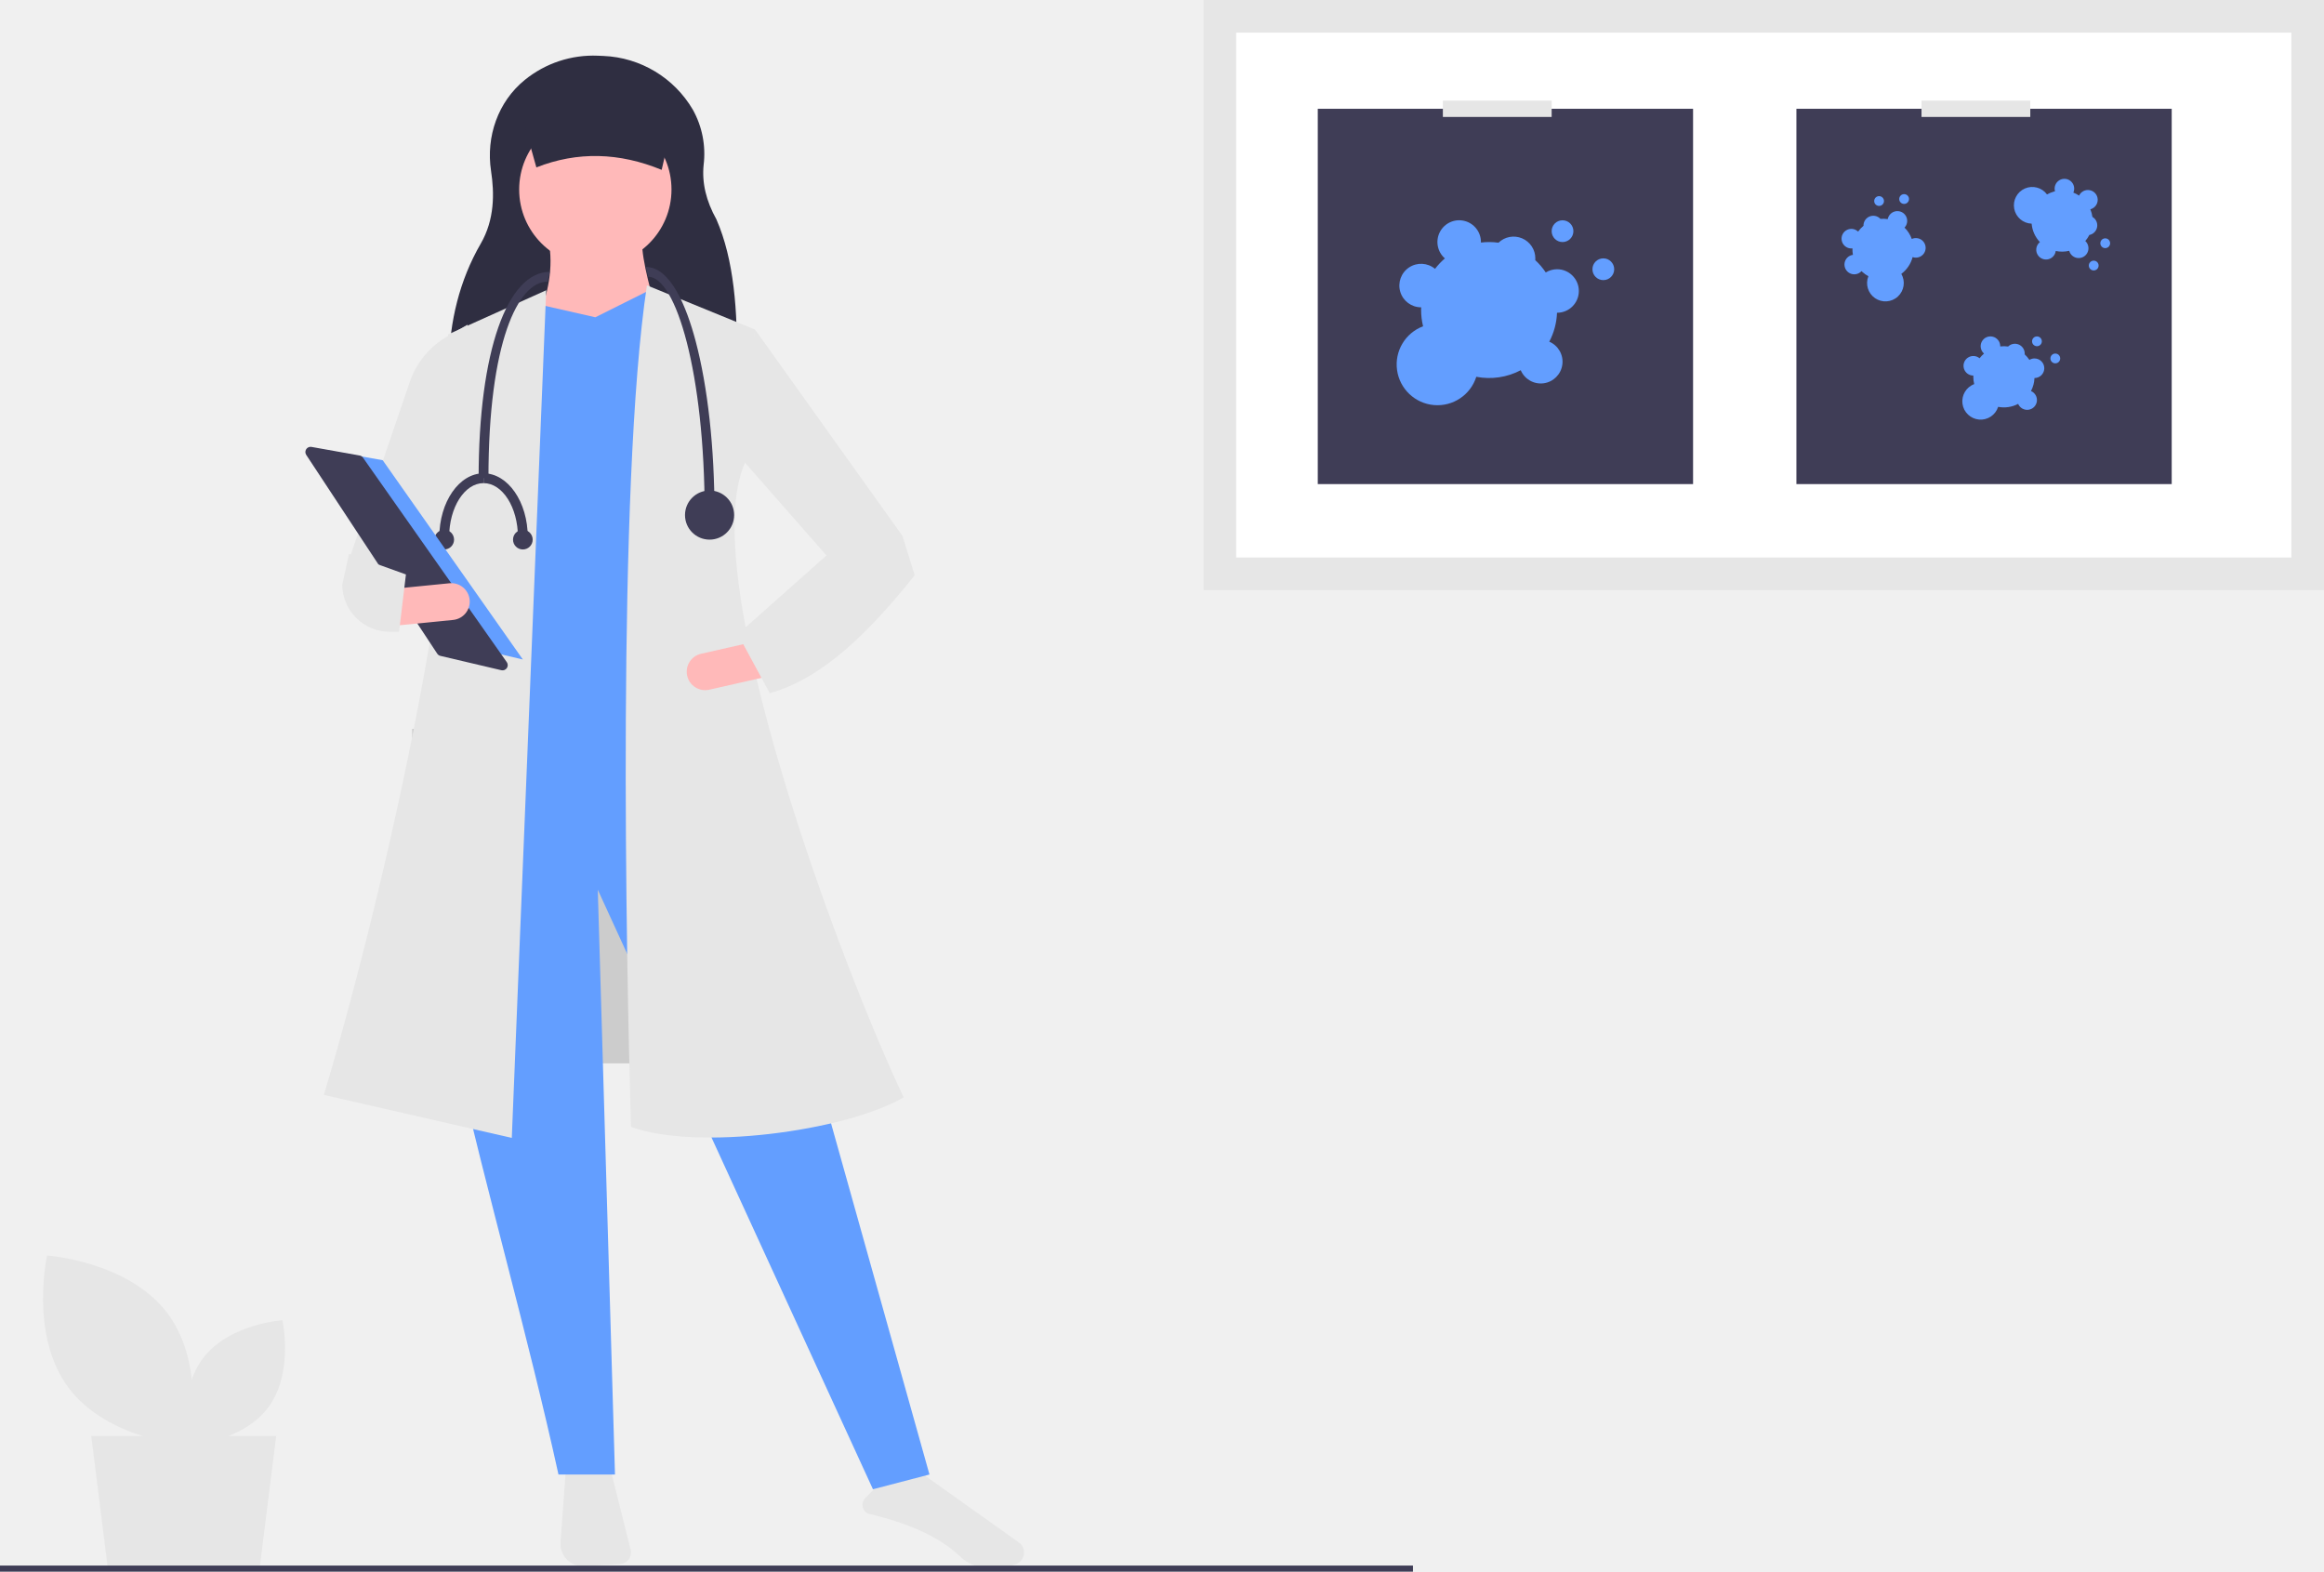
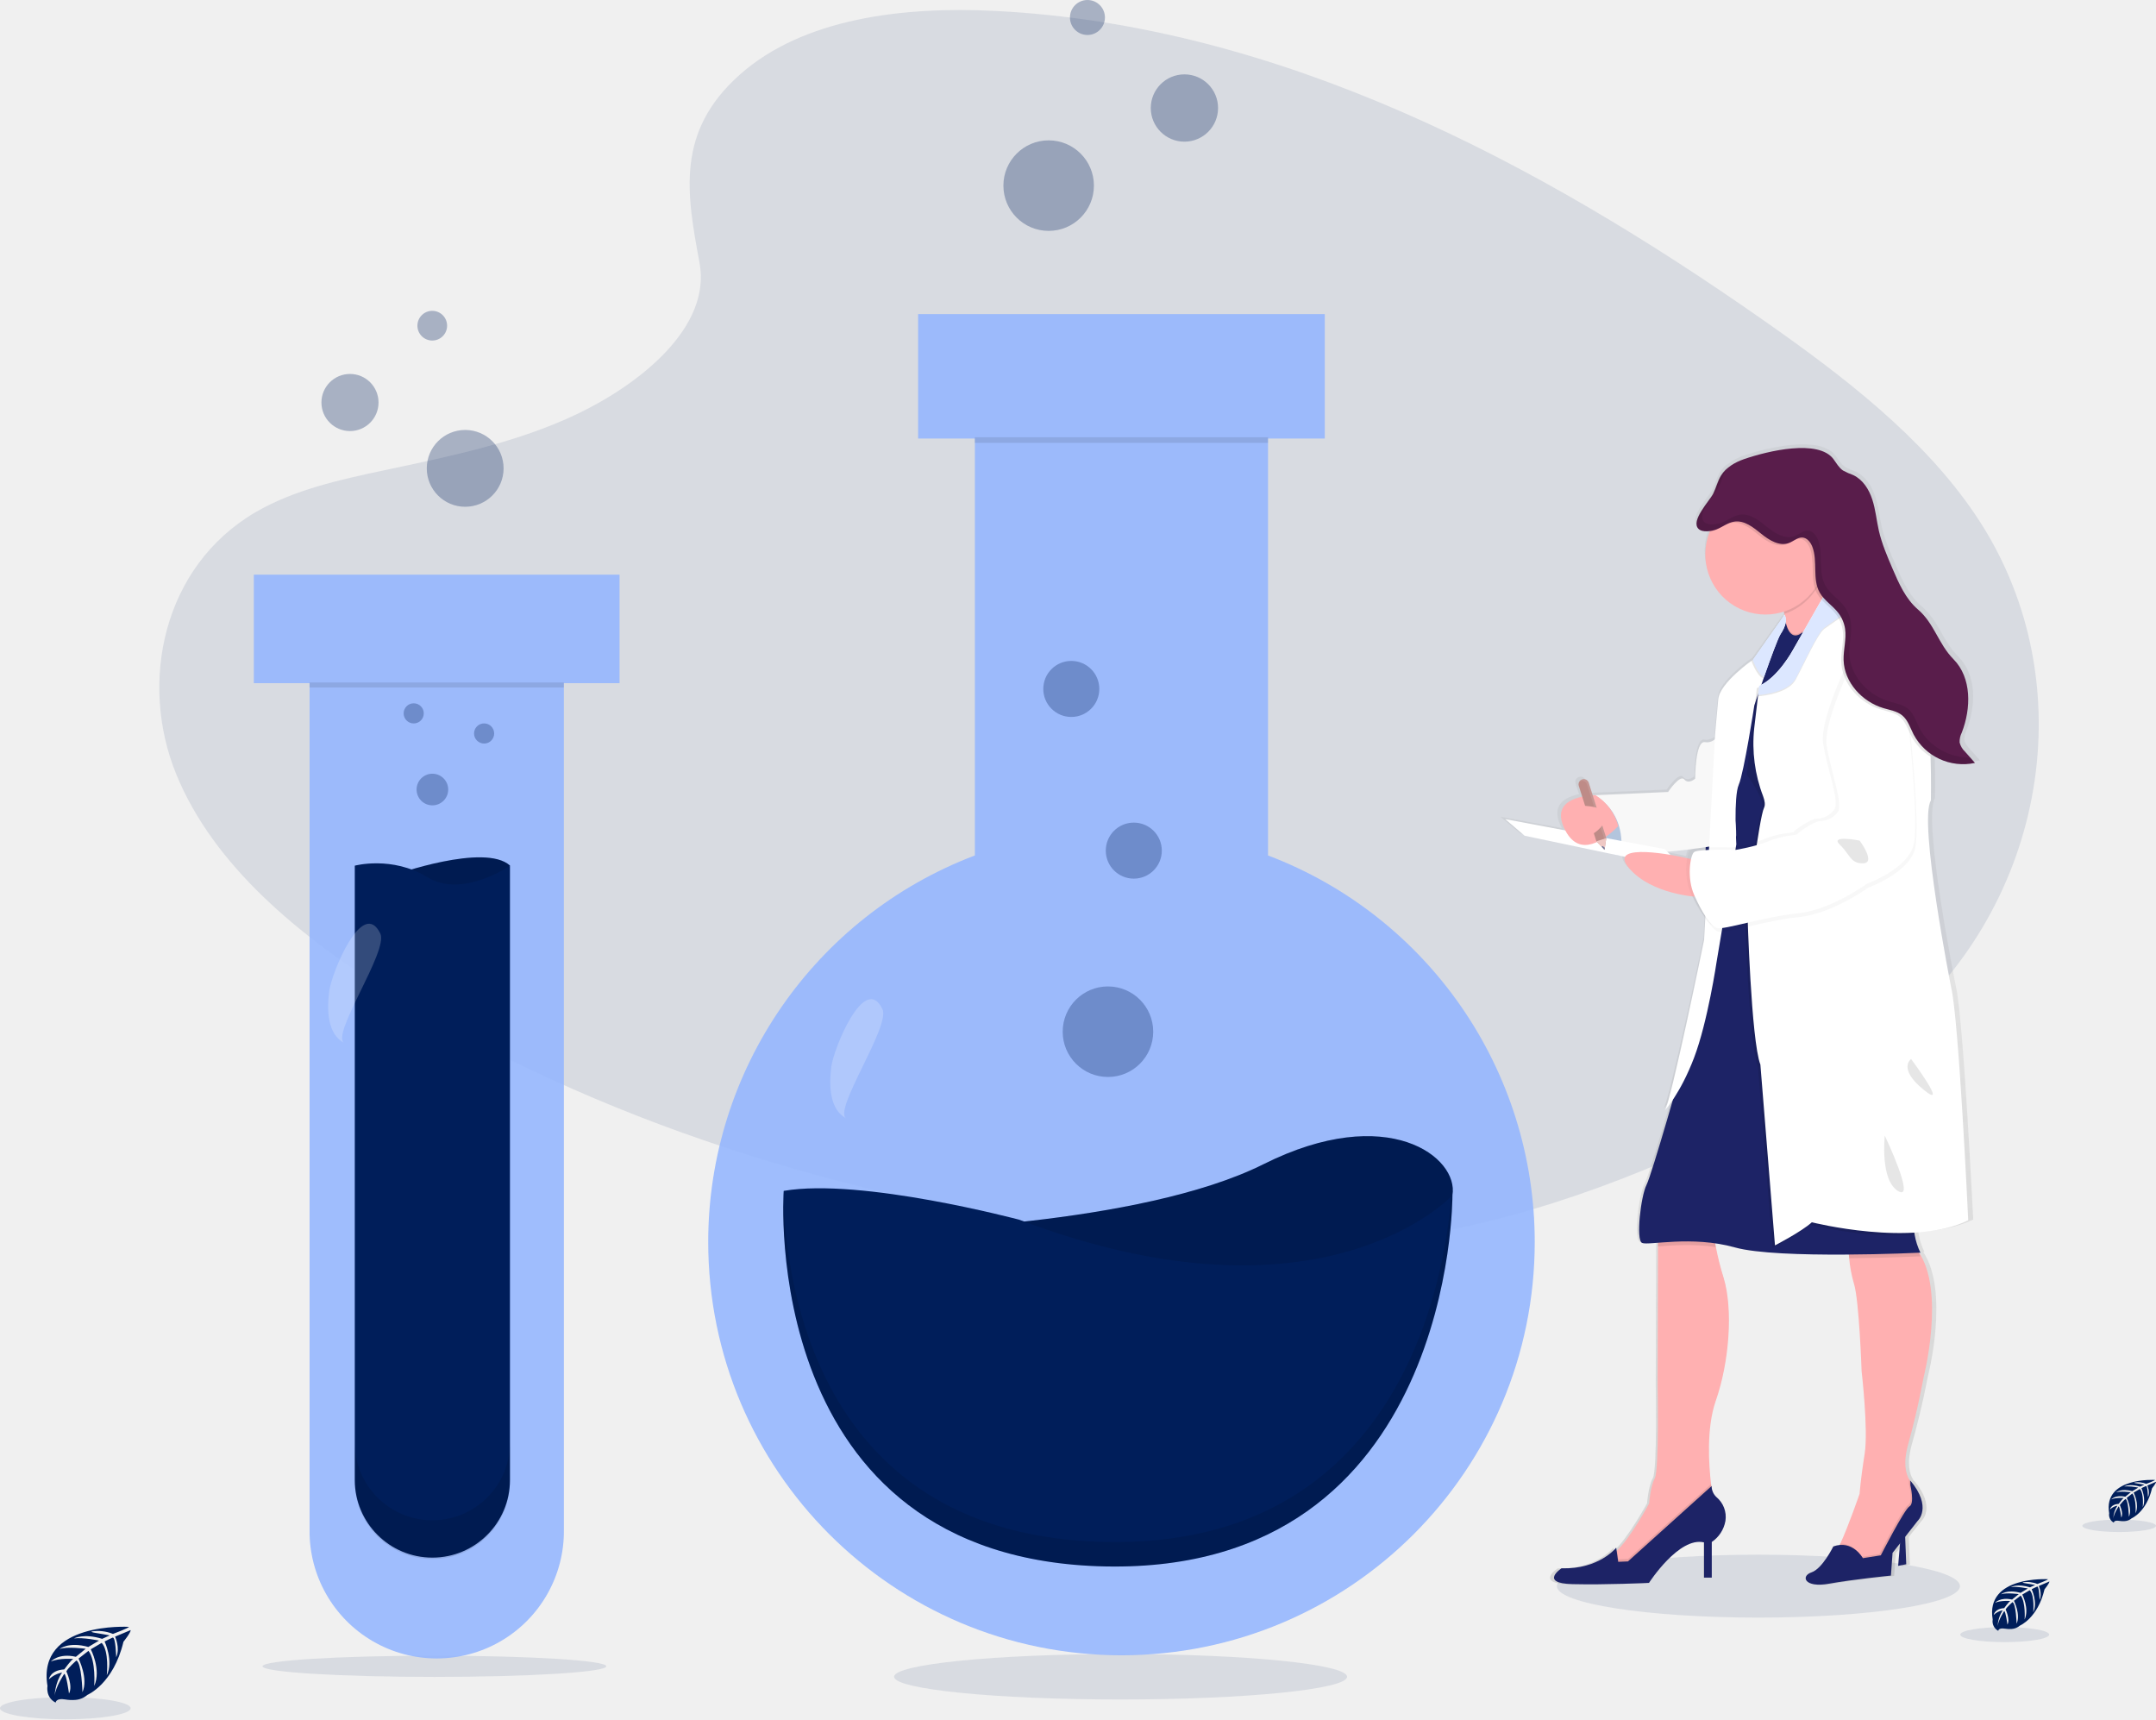
- <svg xmlns="http://www.w3.org/2000/svg" id="fc98b6f9-21a0-4a6d-bd35-cd8a18cd4eab" data-name="Layer 1" width="854.557" height="577.897" viewBox="0 0 854.557 577.897">
-   <rect x="151.557" y="268" width="110" height="123" fill="#ccc" />
-   <polygon points="95.557 576 39.557 576 33.557 528 101.557 528 95.557 576" fill="#e6e6e6" />
-   <path d="M380.729,702.284,378.839,728.119a8.224,8.224,0,0,0,8.7,8.809l13.27-.804a4.195,4.195,0,0,0,3.815-5.204L397.258,701.457Z" transform="translate(-172.7217 -161.0514)" fill="#e6e6e6" />
-   <path d="M491.724,717.561c15.618,3.653,26.774,8.846,34.103,15.874a15.035,15.035,0,0,0,9.624,4.125c4.597.242,8.355-.273,11.179-1.535h0a4.43,4.43,0,0,0,2.625-3.651,4.508,4.508,0,0,0-1.888-4.167l-37.04-26.355-15.733,6.294-3.67,3.67a3.634,3.634,0,0,0,.8,5.743Z" transform="translate(-172.7217 -161.0514)" fill="#e6e6e6" />
-   <path d="M443.662,295.746l-105.873-.98c.266-15.421,3.854-30.563,11.697-44.114,5.151-8.899,5.039-18.585,3.798-26.744-1.916-12.592,2.539-25.475,12.437-33.491a39.916,39.916,0,0,1,26.843-8.881l2.056.086a40.008,40.008,0,0,1,32.871,19.77,33.327,33.327,0,0,1,3.961,20.301c-.671,6.601.935,13.27,4.691,20.002C442.621,256.476,444.025,275.392,443.662,295.746Z" transform="translate(-172.7217 -161.0514)" fill="#2f2e41" />
-   <path d="M514.497,703.228l-20.779,5.421-101.184-220.436,6.324,215.015H378.079c-22.203-101.159-62.291-217.907-44.268-254.766l107.508-6.324Z" transform="translate(-172.7217 -161.0514)" fill="#639eff" />
-   <circle cx="218.909" cy="69.685" r="28.006" fill="#ffb9b9" />
-   <path d="M416.023,282.232l-46.075-2.71c4.515-10.364,6.319-20.344,4.517-29.813H408.796C408.718,256.979,412.336,269.556,416.023,282.232Z" transform="translate(-172.7217 -161.0514)" fill="#ffb9b9" />
-   <polygon points="272.211 289.217 171.028 296.445 181.417 117.115 199.034 112.146 218.909 116.663 238.784 106.725 251.432 111.243 272.211 289.217" fill="#639eff" />
-   <path d="M360.914,579.458l-69.112-15.81c20.551-68.148,57.573-224.051,45.623-279.61l36.137-16.262Z" transform="translate(-172.7217 -161.0514)" fill="#e6e6e6" />
-   <path d="M327.488,382.512l-26.199-16.262,22.343-65.439a30.871,30.871,0,0,1,13.494-16.028l7.527-4.358-4.517,65.95Z" transform="translate(-172.7217 -161.0514)" fill="#e6e6e6" />
-   <path d="M505.011,564.552c-21.813,12.62-76.339,19.655-100.28,10.841-1.762-61.573-5.217-235.739,5.872-309.423l39.751,16.262-3.614,48.785C427.736,372.75,482.919,518.105,505.011,564.552Z" transform="translate(-172.7217 -161.0514)" fill="#e6e6e6" />
-   <polygon points="329.127 213.33 304.734 205.199 272.211 168.158 277.632 121.18 331.837 197.068 329.127 213.33" fill="#e6e6e6" />
-   <path d="M425.403,409.545a6.785,6.785,0,0,0,8.105,5.112l20.706-4.689-2.993-13.217-20.706,4.688a6.777,6.777,0,0,0-5.112,8.105Z" transform="translate(-172.7217 -161.0514)" fill="#ffb9b9" />
-   <path d="M416.023,223.509c-15.556-6.396-30.919-6.859-46.075-.903l-6.324-22.586h57.819Z" transform="translate(-172.7217 -161.0514)" fill="#2f2e41" />
-   <path d="M444.029,394.256l11.745,21.682c19.754-5.51,36.874-22.879,53.302-43.364l-4.517-14.455-28.006,7.227Z" transform="translate(-172.7217 -161.0514)" fill="#e6e6e6" />
-   <path d="M435.447,349.537h-3.614c0-51.111-10.523-86.729-20.779-86.729l-.903-3.614c9.197,0,15.06,14.824,18.36,27.26C432.984,303.314,435.447,325.717,435.447,349.537Z" transform="translate(-172.7217 -161.0514)" fill="#3f3d56" />
-   <path d="M352.332,336.889H348.718c0-46.809,10.596-75.888,26.199-75.888l-.903,3.614C363.221,264.615,352.332,286.963,352.332,336.889Z" transform="translate(-172.7217 -161.0514)" fill="#3f3d56" />
-   <circle cx="260.918" cy="189.389" r="9.034" fill="#3f3d56" />
-   <path d="M337.877,358.571h-3.614c0-12.952,7.295-23.489,16.262-23.489v3.614C343.551,338.696,337.877,347.612,337.877,358.571Z" transform="translate(-172.7217 -161.0514)" fill="#3f3d56" />
-   <path d="M366.787,358.571h-3.614c0-10.959-5.674-19.875-12.648-19.875V335.082C359.492,335.082,366.787,345.619,366.787,358.571Z" transform="translate(-172.7217 -161.0514)" fill="#3f3d56" />
-   <circle cx="192.258" cy="198.423" r="3.614" fill="#3f3d56" />
-   <circle cx="163.348" cy="198.423" r="3.614" fill="#3f3d56" />
-   <polygon points="118.177 165.193 140.724 169.219 192.258 242.495 164.88 236.053 118.177 165.193" fill="#639eff" />
-   <path d="M286.9,325.347a1.918,1.918,0,0,0-1.573,2.971l48.171,73.088a1.911,1.911,0,0,0,1.16.81l22.413,5.273a1.914,1.914,0,0,0,2.004-2.965L306.186,329.323a1.903,1.903,0,0,0-1.229-.783l-17.695-3.16A2.076,2.076,0,0,0,286.9,325.347Z" transform="translate(-172.7217 -161.0514)" fill="#3f3d56" />
-   <path d="M316.949,377.604l1.339,13.485,21.126-2.097a6.776,6.776,0,0,0-1.338-13.485Z" transform="translate(-172.7217 -161.0514)" fill="#ffb9b9" />
-   <path d="M298.578,376.042a17.427,17.427,0,0,0,17.406,17.311h3.474l2.529-21.076-20.94-7.538Z" transform="translate(-172.7217 -161.0514)" fill="#e6e6e6" />
-   <rect x="442.557" width="412" height="217" fill="#e6e6e6" />
-   <path d="M627.278,366.051h388v-193h-388Z" transform="translate(-172.7217 -161.0514)" fill="#fff" />
-   <rect x="484.557" y="40" width="138" height="138" fill="#3f3d56" />
-   <circle cx="589.557" cy="99" r="4" fill="#639eff" />
-   <circle cx="574.557" cy="85" r="4" fill="#639eff" />
-   <path d="M745.278,260.051a7.95,7.95,0,0,0-4.168,1.181,25.124,25.124,0,0,0-3.865-4.536c.017-.213.033-.427.033-.645a7.994,7.994,0,0,0-13.547-5.757,24.507,24.507,0,0,0-6.463-.056c.001-.063.009-.124.009-.187a8,8,0,1,0-13.259,6.018,25.14,25.14,0,0,0-3.624,3.834,7.999,7.999,0,1,0-5.116,14.148l.025-.001c-.013.333-.025.665-.025,1.001a25.045,25.045,0,0,0,.724,5.973,14.994,14.994,0,1,0,19.569,18.578,24.971,24.971,0,0,0,16.342-2.424,8.001,8.001,0,1,0,10.492-10.492,24.857,24.857,0,0,0,2.848-10.636l.025.001a8,8,0,0,0,0-16Z" transform="translate(-172.7217 -161.0514)" fill="#639eff" />
-   <rect x="530.557" y="37" width="40" height="6" fill="#e6e6e6" />
-   <rect x="660.557" y="40" width="138" height="138" fill="#3f3d56" />
-   <circle cx="755.757" cy="131.8" r="1.8" fill="#639eff" />
-   <circle cx="749.007" cy="125.5" r="1.8" fill="#639eff" />
-   <path d="M920.828,292.851a3.577,3.577,0,0,0-1.876.531,11.306,11.306,0,0,0-1.739-2.041c.008-.096.015-.192.015-.29a3.597,3.597,0,0,0-6.096-2.591,11.028,11.028,0,0,0-2.908-.025c.001-.028.004-.056.004-.084a3.6,3.6,0,1,0-5.967,2.708,11.313,11.313,0,0,0-1.631,1.725,3.6,3.6,0,1,0-2.302,6.367l.011-.001c-.006.15-.011.299-.011.451a11.271,11.271,0,0,0,.326,2.688,6.747,6.747,0,1,0,8.806,8.36,11.237,11.237,0,0,0,7.354-1.091,3.6,3.6,0,1,0,4.721-4.721,11.186,11.186,0,0,0,1.282-4.786l.011.001a3.6,3.6,0,0,0,0-7.2Z" transform="translate(-172.7217 -161.0514)" fill="#639eff" />
-   <circle cx="769.878" cy="97.642" r="1.8" fill="#639eff" />
-   <circle cx="774.113" cy="89.437" r="1.8" fill="#639eff" />
-   <path d="M940.526,251.33a3.578,3.578,0,0,0-1.02-1.661,11.306,11.306,0,0,0,1.493-2.227c.095-.019.189-.038.283-.065a3.597,3.597,0,0,0,.841-6.57,11.028,11.028,0,0,0-.764-2.806c.027-.007.055-.011.082-.019a3.6,3.6,0,1,0-4.224-5.009,11.313,11.313,0,0,0-2.103-1.102,3.6,3.6,0,1,0-6.752-.49l.004.011c-.146.035-.291.07-.437.111a11.27,11.27,0,0,0-2.499,1.042,6.747,6.747,0,1,0-5.66,10.743,11.237,11.237,0,0,0,3.044,6.783,3.6,3.6,0,1,0,5.824,3.265,11.186,11.186,0,0,0,4.954-.064l.003.011a3.6,3.6,0,1,0,6.93-1.952Z" transform="translate(-172.7217 -161.0514)" fill="#639eff" />
-   <circle cx="700.162" cy="73.181" r="1.8" fill="#639eff" />
-   <circle cx="690.958" cy="73.919" r="1.8" fill="#639eff" />
-   <path d="M867.726,239.883a3.578,3.578,0,0,0-.872,1.743,11.306,11.306,0,0,0-2.68-.092c-.066-.07-.132-.14-.205-.207a3.597,3.597,0,0,0-6.023,2.755,11.028,11.028,0,0,0-1.98,2.131c-.02-.02-.038-.041-.059-.06a3.6,3.6,0,1,0-2.023,6.232,11.314,11.314,0,0,0,.174,2.368,3.6,3.6,0,1,0,3.15,5.993l.007-.009c.107.105.213.21.325.312a11.27,11.27,0,0,0,2.205,1.572,6.747,6.747,0,1,0,12.111-.867,11.237,11.237,0,0,0,4.153-6.167,3.6,3.6,0,1,0-.304-6.67,11.186,11.186,0,0,0-2.671-4.173l.008-.008a3.6,3.6,0,1,0-5.317-4.854Z" transform="translate(-172.7217 -161.0514)" fill="#639eff" />
-   <rect x="706.557" y="37" width="40" height="6" fill="#e6e6e6" />
-   <path d="M197.898,671.294c14.42,19.311,44.352,21.344,44.352,21.344s6.554-29.277-7.866-48.588-44.352-21.344-44.352-21.344S183.478,651.983,197.898,671.294Z" transform="translate(-172.7217 -161.0514)" fill="#e6e6e6" />
-   <path d="M271.355,678.554c-9.515,12.743-29.267,14.084-29.267,14.084s-4.324-19.319,5.191-32.062,29.267-14.084,29.267-14.084S280.87,665.811,271.355,678.554Z" transform="translate(-172.7217 -161.0514)" fill="#e6e6e6" />
-   <rect y="575.657" width="519.557" height="2.241" fill="#3f3d56" />
+ <svg xmlns="http://www.w3.org/2000/svg" id="b411f001-b16f-4358-a5a6-150c98662c8c" data-name="Layer 1" width="987.62" height="787.4" viewBox="0 0 987.62 787.4">
+   <defs>
+     <linearGradient id="74856d48-f61b-42c8-be79-e45253bc3d47" x1="903.3" y1="782.16" x2="903.3" y2="259.8" gradientUnits="userSpaceOnUse">
+       <stop offset="0" stop-color="gray" stop-opacity="0.25" />
+       <stop offset="0.54" stop-color="gray" stop-opacity="0.12" />
+       <stop offset="1" stop-color="gray" stop-opacity="0.1" />
+     </linearGradient>
+   </defs>
+   <path d="M165.23,801.37s-42.27-2.55-37.29,27.08c0,0-1,5.23,3.75,7.61,0,0,.08-2.2,4.34-1.45a19.36,19.36,0,0,0,4.59.22,9.57,9.57,0,0,0,5.62-2.32h0s11.88-4.91,16.51-24.33c0,0,3.42-4.24,3.28-5.33l-7.13,3s2.43,5.15.52,9.42c0,0-.24-9.23-1.61-9-.28.05-3.7,1.79-3.7,1.79s4.19,9,1,15.48c0,0,1.2-11.05-2.34-14.84l-5,2.94s4.91,9.26,1.58,16.81c0,0,.85-11.59-2.63-16.1l-4.55,3.55s4.6,9.13,1.79,15.39c0,0-.36-13.49-2.78-14.51,0,0-4,3.51-4.59,5,0,0,3.16,6.62,1.2,10.12,0,0-1.2-9-2.18-9,0,0-4,5.95-4.38,10,0,0,.17-6.08,3.41-10.61a11.89,11.89,0,0,0-6.07,3.14s.62-4.21,7.05-4.58c0,0,3.28-4.51,4.16-4.79,0,0-6.4-.53-10.28,1.19,0,0,3.41-4,11.45-2.17l4.5-3.67s-8.43-1.15-12,.12c0,0,4.11-3.51,13.21-.95l4.89-2.92s-7.19-1.55-11.47-1c0,0,4.52-2.44,12.9.2l3.5-1.57s-5.27-1-6.81-1.2-1.62-.59-1.62-.59a18.26,18.26,0,0,1,9.89,1.1S165.36,801.84,165.23,801.37Z" transform="translate(-106.19 -56.3)" fill="#001e5a" />
+   <ellipse cx="29.92" cy="782.34" rx="29.92" ry="5.06" fill="#001e5a" opacity="0.1" />
+   <path d="M1093.36,734.08s-23.84-1.44-21,15.26a4.08,4.08,0,0,0,2.12,4.3s0-1.24,2.44-.82a11.15,11.15,0,0,0,2.59.12,5.39,5.39,0,0,0,3.17-1.3h0s6.7-2.77,9.31-13.72c0,0,1.92-2.39,1.85-3l-4,1.72s1.37,2.9.29,5.32c0,0-.13-5.21-.9-5.09-.16,0-2.1,1-2.1,1s2.37,5,.59,8.72c0,0,.67-6.22-1.32-8.36l-2.84,1.65s2.77,5.23.89,9.49c0,0,.49-6.54-1.48-9.08l-2.57,2s2.6,5.14,1,8.68c0,0-.21-7.61-1.57-8.18a15.64,15.64,0,0,0-2.59,2.79s1.78,3.73.68,5.71c0,0-.68-5.07-1.24-5.09,0,0-2.23,3.35-2.46,5.65a12.18,12.18,0,0,1,1.92-6,6.69,6.69,0,0,0-3.42,1.78s.35-2.38,4-2.59c0,0,1.85-2.54,2.35-2.7,0,0-3.61-.3-5.8.67,0,0,1.93-2.24,6.46-1.22l2.53-2.07s-4.75-.65-6.76.07c0,0,2.32-2,7.44-.54l2.76-1.65a24.87,24.87,0,0,0-6.46-.55s2.54-1.38,7.27.11l2-.89s-3-.58-3.83-.67-.92-.33-.92-.33a10.32,10.32,0,0,1,5.58.62S1093.43,734.34,1093.36,734.08Z" transform="translate(-106.19 -56.3)" fill="#001e5a" />
+   <ellipse cx="970.75" cy="698.79" rx="16.87" ry="2.85" fill="#001e5a" opacity="0.1" />
+   <path d="M1044.34,779.55S1015.56,777.82,1019,798a4.93,4.93,0,0,0,2.56,5.19s0-1.5,3-1a13.14,13.14,0,0,0,3.13.15,6.52,6.52,0,0,0,3.82-1.58h0s8.09-3.34,11.23-16.56c0,0,2.33-2.89,2.24-3.63l-4.86,2.08s1.66,3.5.36,6.41c0,0-.16-6.29-1.09-6.14-.19,0-2.53,1.21-2.53,1.21s2.86,6.11.7,10.54c0,0,.82-7.52-1.59-10.09l-3.42,2s3.34,6.31,1.08,11.45c0,0,.58-7.89-1.8-11l-3.09,2.41s3.13,6.22,1.22,10.48c0,0-.25-9.18-1.9-9.87,0,0-2.71,2.38-3.12,3.37,0,0,2.15,4.51.82,6.89,0,0-.82-6.12-1.49-6.15,0,0-2.7,4.05-3,6.83a14.77,14.77,0,0,1,2.33-7.22,8.15,8.15,0,0,0-4.14,2.14s.42-2.86,4.8-3.11c0,0,2.23-3.08,2.83-3.27,0,0-4.36-.36-7,.81,0,0,2.33-2.7,7.8-1.47l3.06-2.5s-5.74-.79-8.17.08c0,0,2.8-2.39,9-.65l3.33-2s-4.89-1.05-7.8-.67c0,0,3.07-1.66,8.78.14l2.38-1.07s-3.59-.71-4.63-.82-1.11-.4-1.11-.4a12.43,12.43,0,0,1,6.73.75S1044.42,779.87,1044.34,779.55Z" transform="translate(-106.19 -56.3)" fill="#001e5a" />
+   <ellipse cx="918.32" cy="748.62" rx="20.37" ry="3.44" fill="#001e5a" opacity="0.1" />
+   <ellipse cx="805.49" cy="726.42" rx="92.33" ry="14.41" fill="#001e5a" opacity="0.1" />
+   <ellipse cx="513.32" cy="767.92" rx="103.75" ry="10.41" fill="#001e5a" opacity="0.1" />
+   <ellipse cx="198.99" cy="763.13" rx="78.75" ry="4.86" fill="#001e5a" opacity="0.1" />
+   <path d="M445,90.55c29.21-26,75.07-31.33,116.8-29.26,131.09,6.51,249.42,69.8,351.78,141.39,37.06,25.91,73.54,53.84,97.59,89.53,49,72.64,34.44,173.28-33.64,233.13-23.17,20.36-51.25,36-80.08,49.81-51.26,24.61-106.57,44.36-164.74,50-41.49,4-83.49.75-124.73-4.85C492.74,604.66,379.63,570.1,284.83,511,243.25,485,204.05,452.8,186.91,410.85s-6.17-95.11,36.29-119.94c17.56-10.27,38.56-14.91,59.11-19.26,30.26-6.41,61-12.73,88.31-25.77,28.2-13.46,61.59-39.49,56-69.28C420.64,144.63,415.83,116.55,445,90.55Z" transform="translate(-106.19 -56.3)" fill="#001e5a" opacity="0.1" />
+   <path d="M687.05,448.08V257.14h26v-57H526.75v57h26V448.08a189.38,189.38,0,0,0-122.14,177c0,104.55,84.76,189.3,189.31,189.3s189.3-84.75,189.3-189.3A189.37,189.37,0,0,0,687.05,448.08Z" transform="translate(-106.19 -56.3)" fill="#96b7fe" opacity="0.9" />
+   <rect x="446.52" y="200.25" width="134.34" height="2.57" opacity="0.1" />
+   <path d="M514,620s114-2,171-30.53,89.57-3.06,86.51,14.25-19.33,50.88-84.47,55S514,620,514,620Z" transform="translate(-106.19 -56.3)" fill="#001e5a" />
+   <path d="M514,620s114-2,171-30.53,89.57-3.06,86.51,14.25-19.33,50.88-84.47,55S514,620,514,620Z" transform="translate(-106.19 -56.3)" opacity="0.1" />
+   <path d="M465.18,601.7S453,770.65,612.75,773.7s158.77-170,158.77-170-59,64.11-198.46,11.19C573.06,614.93,500.8,595.59,465.18,601.7Z" transform="translate(-106.19 -56.3)" fill="#001e5a" />
+   <path d="M771,604.31c-3.19,38.92-23.88,160.75-158.19,158.18C481.15,760,466.24,644.9,465.07,604.41c-.73,21.73-.08,166.45,147.71,169.28,159.79,3,158.77-170,158.77-170S771.35,603.94,771,604.31Z" transform="translate(-106.19 -56.3)" opacity="0.1" />
+   <circle cx="507.53" cy="472.5" r="20.73" fill="#001e5a" opacity="0.3" />
+   <circle cx="519.37" cy="389.57" r="12.83" fill="#001e5a" opacity="0.3" />
+   <circle cx="490.74" cy="315.52" r="12.83" fill="#001e5a" opacity="0.3" />
+   <path d="M487,544.79c-1.1,8.74-.88,19.68,6.93,23.76-6.55-3.42,20.3-42.2,16.49-50.12C502.27,501.53,488,536.67,487,544.79Z" transform="translate(-106.19 -56.3)" fill="#fff" opacity="0.2" />
+   <circle cx="480.37" cy="85.01" r="20.73" fill="#001e5a" opacity="0.3" />
+   <circle cx="542.56" cy="49.47" r="15.41" fill="#001e5a" opacity="0.3" />
+   <circle cx="498.14" cy="8.01" r="8.01" fill="#001e5a" opacity="0.3" />
+   <path d="M390,319.48H222.47v49.69H248V756.83a58.25,58.25,0,1,0,116.49,0V369.17H390Z" transform="translate(-106.19 -56.3)" fill="#96b7fe" opacity="0.9" />
+   <path d="M286.81,457s41.46-14.81,53-4.28c0,0-16.79,24.68-32.25,23.69S286.81,457,286.81,457Z" transform="translate(-106.19 -56.3)" fill="#001e5a" />
+   <path d="M286.81,457s41.46-14.81,53-4.28c0,0-16.79,24.68-32.25,23.69S286.81,457,286.81,457Z" transform="translate(-106.19 -56.3)" opacity="0.1" />
+   <path d="M339.79,452.76V734.12a35.54,35.54,0,0,1-35.54,35.54h0a35.54,35.54,0,0,1-35.54-35.54V452.76s17.11-4.61,33.23,5.27S339.79,452.76,339.79,452.76Z" transform="translate(-106.19 -56.3)" fill="#001e5a" />
+   <rect x="141.79" y="312.56" width="116.49" height="2.29" opacity="0.1" />
+   <path d="M304.25,752.55h0A35.54,35.54,0,0,1,268.71,717v17.77a35.54,35.54,0,0,0,35.54,35.54h0a35.54,35.54,0,0,0,35.54-35.54V717A35.54,35.54,0,0,1,304.25,752.55Z" transform="translate(-106.19 -56.3)" opacity="0.1" />
+   <circle cx="198.07" cy="361.59" r="7.24" fill="#001e5a" opacity="0.3" />
+   <circle cx="221.76" cy="335.92" r="4.61" fill="#001e5a" opacity="0.3" />
+   <circle cx="189.51" cy="326.71" r="4.61" fill="#001e5a" opacity="0.3" />
+   <path d="M257,510.24c-1.1,8.74-.88,19.68,6.93,23.76-6.56-3.42,20.3-42.19,16.49-50.12C272.25,467,258,502.13,257,510.24Z" transform="translate(-106.19 -56.3)" fill="#fff" opacity="0.2" />
+   <circle cx="213.09" cy="214.5" r="17.59" fill="#001e5a" opacity="0.3" />
+   <circle cx="160.32" cy="184.34" r="13.08" fill="#001e5a" opacity="0.3" />
+   <circle cx="198.01" cy="149.16" r="6.8" fill="#001e5a" opacity="0.3" />
+   <path d="M1002.05,507.62s-15.35-76.34-9.48-85.84c0,0,.21-8.83-.14-20.08,0-.43,0-.86,0-1.3a26.53,26.53,0,0,0,3.22,1.88,26,26,0,0,0,17.57,2.27l-4.67-5.18c-1.11-1.24-2.28-2.57-2.52-4.21a9.17,9.17,0,0,1,1-4.55c4.41-11.15,4.68-25.18-3.86-33.69-7.18-7.16-8.94-16.4-16.7-22.93-5.7-4.79-8.83-11.81-11.79-18.58-2.5-5.74-5-11.52-6.45-17.6-1.12-4.75-1.56-9.66-3.1-14.3s-4.4-9.15-8.89-11.22a32.66,32.66,0,0,1-4.83-2.14c-1.92-1.29-3.07-3.39-4.45-5.22-7-9.31-30.6-3.83-41.76-.05a23.51,23.51,0,0,0-8.25,4.57l.1-.17.28-.41a14.78,14.78,0,0,0-3.12,3.48c-1.63,2.58-2.31,5.61-3.66,8.33-1.64,3.3-10.74,12.51-6.83,16.22a3.35,3.35,0,0,0,.91.6,8.15,8.15,0,0,0,4.61.46c-.06.13-.12.26-.17.39a27.26,27.26,0,0,0-2,10.31,27.9,27.9,0,0,0,28.14,27.65,28.52,28.52,0,0,0,8.62-1.32c.07.35.13.7.19,1.05,0,.15,0,.29.07.43l0,0-.49.69-.08-.13-14.59,20.4c-2.23,1.56-15.08,10.86-15.77,17.83-.76,7.63-1.52,16.57-1.52,16.57l-.1,1.91a5.76,5.76,0,0,1-4.64,1.26c-4.55-.75-4.55,16.76-4.55,16.76s-3,2.79-5.11.37-7.58,5.77-7.58,5.77l-34.49,1.49h0l-.79,0-1.86-5.76a2.43,2.43,0,0,0-3-1.54,1.94,1.94,0,0,0-.42.17l-.12.08a1.46,1.46,0,0,0-.24.17.69.69,0,0,0-.13.11,1.7,1.7,0,0,0-.19.19,1.47,1.47,0,0,0-.1.13l-.06.06h0a2.35,2.35,0,0,0-.34,2.08l1.6,4.94c-6.65,1.34-13.46,5.11-7.91,15.51l-28.12-5.19,9.1,7.63,47,9.7c-.62,1.12-.21,2.73,1.73,5,8.35,9.82,23.61,12.48,29.74,13.18a52.59,52.59,0,0,0,6,10.19l-.54,9.78s-15.52,74.59-18.37,78.38A44.23,44.23,0,0,0,872,559c-4.51,15.33-10.81,36.31-12.46,39.45-2.66,5-5.12,25.32-2.09,26.63.95.4,3.58.21,7.37-.08v1.68l-.17,63.75s.76,39.11-1.33,42.83-2.65,11.54-2.65,11.54-8.38,15.43-15,21.63l-.15.13-.21-1.46s-8,10.06-25.58,9.5c0,0-10.61,6.89,5.12,7.26s35.81-.56,35.81-.56,14-21.41,25.77-18.62v16.2h3.6V762.54a14.76,14.76,0,0,0,6.4-9.71,11.75,11.75,0,0,0-4.19-10.89,7,7,0,0,1-2.3-5.1l-.13.11c0-.32-.08-.65-.13-1-1-8.38-2.31-25.62,2.25-38.4,6.25-17.51,8.15-41.89,3.6-56.42A129.1,129.1,0,0,1,891.93,627c-.11-.61-.22-1.18-.31-1.72a71,71,0,0,1,9.23,1.89c10.56,2.9,33.63,3.44,53.33,3.29.05.54.11,1.1.17,1.67a60.66,60.66,0,0,0,2.22,11.6c2.46,7.46,3.6,40.22,3.6,40.22s3.19,26.95,1.45,37.93c-1,6.1-1.84,12.22-2.39,18.37v.12s-5.22,14.89-9,23c-.1.21-.19.41-.29.61a12.6,12.6,0,0,0-3,.65s-5.11,10.24-10.23,11.92-3.41,7.26,8.15,5.21,29-3.72,29-3.72l.76-10.43,3.55-4.44-.9,10.4,3.79-.74-.5-12.66,5.81-7.27s7-6.24-3.41-18.52v.26c-.11-.18-.22-.36-.34-.53l0-.06c-1.72-2.68-3.1-7.67-.58-16.53,4.55-16,7.2-30.53,7.2-30.53s10.17-38.91-2.06-57.33l.55,0a31.08,31.08,0,0,1-2.64-8.18c-.06-.34-.11-.69-.17-1,9-.52,17.93-2.16,25.16-5.68C1010,614.69,1005.65,522.33,1002.05,507.62Zm-114.83-64.4v.18l-1.87.09Zm-6.37.88a2,2,0,0,0-.84.4,8.31,8.31,0,0,0-1.46,3.82l-2.9-.66s-2-.43-5-.91l-1.39-1.39C873.12,445,877.08,444.57,880.85,444.1Z" transform="translate(-106.19 -56.3)" fill="url(#74856d48-f61b-42c8-be79-e45253bc3d47)" />
+   <polygon points="870.61 703.96 869.5 717.14 873.21 716.39 872.65 702.11 870.61 703.96" fill="#1d2366" />
+   <path d="M892.19,697.73C887.72,710.46,889,727.65,890,736c.37,3.09.71,5,.71,5s-6.68,15.22-7.24,15.78S863.79,769,863.79,769l-13.36,7.79s-13.55-5.94-7-8a9.87,9.87,0,0,0,3.5-2.39c6.48-6.18,14.69-21.55,14.69-21.55s.55-7.79,2.59-11.5,1.3-42.68,1.3-42.68l.17-63.54,0-8.28,25.42.19a58.33,58.33,0,0,0,1.1,8.37,129.44,129.44,0,0,0,3.54,14.08C900.16,656,898.31,680.28,892.19,697.73Z" transform="translate(-106.19 -56.3)" fill="#ffb0b1" />
+   <path d="M890.7,741s-6.68,15.22-7.24,15.78S863.79,769,863.79,769l-13.36,7.79s-13.55-5.94-7-8a9.87,9.87,0,0,0,3.5-2.39l.58,4.06,4.46-.19L890,736C890.36,739.08,890.7,741,890.7,741Z" transform="translate(-106.19 -56.3)" opacity="0.1" />
+   <path d="M890.24,736.88,851.92,771.4l-4.46.18-.92-6.49s-7.8,10-25.06,9.46c0,0-10.39,6.87,5,7.24s35.08-.56,35.08-.56,13.73-21.34,25.23-18.55v16.14h3.53V762.49a14.67,14.67,0,0,0,6.26-9.67,11.83,11.83,0,0,0-4.1-10.86A7,7,0,0,1,890.24,736.88Z" transform="translate(-106.19 -56.3)" fill="#1d2366" />
+   <path d="M980.33,717.58c-2.47,8.83-1.12,13.8.56,16.47l0,.06A30.42,30.42,0,0,1,985.36,745l.16.84-17.44,25.42-9.46,3.71s-15.22-5.19-12.44-6.68c.7-.37,1.79-2.29,3-5,3.73-8,8.85-22.86,8.85-22.86v-.13c.53-6.13,1.39-12.23,2.34-18.31,1.7-10.93-1.42-37.79-1.42-37.79s-1.11-32.65-3.53-40.08a62,62,0,0,1-2.17-11.56c-.5-4.67-.61-8.48-.61-8.48s10-13.92,28.39,1.11a20.54,20.54,0,0,1,3.83,4.17c12.69,18,2.48,57.81,2.48,57.81S984.78,701.63,980.33,717.58Z" transform="translate(-106.19 -56.3)" fill="#ffb0b1" />
+   <path d="M985.52,745.79l-17.44,25.42-9.46,3.71s-15.22-5.19-12.44-6.68c.7-.37,1.79-2.29,3-5,6.44,0,9.78,6.08,9.78,6.08l8.16-1.29s10.77-21.16,13.18-22.45.37-9.66.37-9.66v-2.13l.19.23,0,.06A30.42,30.42,0,0,1,985.36,745Z" transform="translate(-106.19 -56.3)" opacity="0.1" />
+   <path d="M959.54,769.91s-4.64-8.53-13.54-5.38c0,0-5,10.21-10,11.88s-3.34,7.23,8,5.19,28.39-3.71,28.39-3.71l.74-10.39,11.5-14.66s6.87-6.22-3.34-18.46v2.13s2,8.35-.37,9.65-13.17,22.45-13.17,22.45Z" transform="translate(-106.19 -56.3)" fill="#1d2366" />
+   <path d="M891.07,619.05a58.33,58.33,0,0,0,1.1,8.37c-10.47-1.54-20.18-.77-26.54-.28l0-8.28Z" transform="translate(-106.19 -56.3)" opacity="0.1" />
+   <path d="M985.89,631.67s-14.88.72-32.6.87c-.5-4.67-.61-8.48-.61-8.48s10-13.92,28.39,1.11a20.54,20.54,0,0,1,3.83,4.17A24.42,24.42,0,0,0,985.89,631.67Z" transform="translate(-106.19 -56.3)" opacity="0.1" />
+   <path d="M985.89,630s-65.13,3.15-85-2.41-39.52-.75-42.49-2.05-.55-21.52,2-26.53,16.89-55.67,16.89-55.67l13.73-71.63,14.48-4,1-.28,25.21-7,18.49-5.1s36.74,143.44,33.58,154a27,27,0,0,0-.53,12.45A31.19,31.19,0,0,0,985.89,630Z" transform="translate(-106.19 -56.3)" fill="#1d2366" />
+   <path d="M843.2,422.72s-13,13.92-3.16,21.71,16.33.75,16.33.75Z" transform="translate(-106.19 -56.3)" fill="#c7daf5" />
+   <path d="M843.2,422.72s-13,13.92-3.16,21.71,16.33.75,16.33.75Z" transform="translate(-106.19 -56.3)" opacity="0.1" />
+   <path d="M948.32,331.06s-1.52,1.44-3.82,3.59c-3.27,3.05-8.11,7.52-12.41,11.27-6,5.18-10.85,9-9.1,5.73s1.42-8.89.55-14.18l-.18-1.05a97.29,97.29,0,0,0-2.88-11.49s9.61-12.42,14.93-17.32c2-1.83,3.37-2.61,3.44-1.33.1,1.74,1.41,5.54,3,9.66.06.12.11.25.16.37,1.08,2.77,2.29,5.66,3.36,8.13C947,328.23,948.32,331.06,948.32,331.06Z" transform="translate(-106.19 -56.3)" fill="#ffb0b1" />
+   <path d="M942,316.31a27.6,27.6,0,0,1-18.48,21.16,95.43,95.43,0,0,0-3.06-12.54s18.09-23.38,18.37-18.65C939,308.08,940.34,312.06,942,316.31Z" transform="translate(-106.19 -56.3)" opacity="0.1" />
+   <path d="M921.74,343.72l2.34-3.29s1.55,9.46,7.26,5.29,6,31.4,6,31.4L931.2,468.7l-44.26-2.65,1.25-44.25,5-22.27,12.39-32.43L913,356.39Z" transform="translate(-106.19 -56.3)" opacity="0.1" />
+   <path d="M937.32,377.68l-5.54,82.8-.58,8.77-24.68-1.47-1-.06-18.61-1.11,1.25-44.26,5-22.26,12.39-32.43L913,356.94l8.77-12.66,2.34-3.3s1.55,9.47,7.26,5.29l.11-.08h0C937.05,342.61,937.32,377.68,937.32,377.68Z" transform="translate(-106.19 -56.3)" fill="#1d2366" />
+   <path d="M893.85,392.29s-2.22,4.64-6.68,3.9-4.45,16.7-4.45,16.7-3,2.78-5,.37-7.42,5.75-7.42,5.75l-33.77,1.49s15,6.86,12.06,27.65c0,0,51-3.16,52.7-8S893.85,392.29,893.85,392.29Z" transform="translate(-106.19 -56.3)" fill="#fff" />
+   <path d="M893.85,392.29s-2.22,4.64-6.68,3.9-4.45,16.7-4.45,16.7-3,2.78-5,.37-7.42,5.75-7.42,5.75l-33.77,1.49s15,6.86,12.06,27.65c0,0,51-3.16,52.7-8S893.85,392.29,893.85,392.29Z" transform="translate(-106.19 -56.3)" opacity="0.03" />
+   <polygon points="689.5 375.14 698.41 382.75 771.71 398.15 762.61 388.88 689.5 375.14" fill="#fff" />
+   <path d="M921.87,346.64c-1.21,1.82-4.69,11.38-7.61,19.69-2.42,6.92-4.45,13-4.45,13s-4.73,30.81-7.14,36.37S901.56,443,901.56,443l-9,53.63s-4.08,27.65-10.38,44.16C876,557,869,564.63,868.81,564.86c2.79-3.77,18-78.11,18-78.11l5-93.72s.74-8.9,1.49-16.51,15.77-18,15.77-18l14.52-20.65C925.08,339.9,924.1,343.3,921.87,346.64Z" transform="translate(-106.19 -56.3)" fill="#fff" />
+   <path d="M884,467.07s-21.34-.92-31.73-13.36,23.94-5,23.94-5l8.9,2Z" transform="translate(-106.19 -56.3)" fill="#ffb0b1" />
+   <path d="M983.85,609.4a27,27,0,0,0-.53,12.45c-23.32,1.66-48.27-4.66-48.27-4.66-4.64,4.27-16.89,10.58-16.89,10.58L911.48,545c-4.26-11.14-5.93-69.59-5.93-69.59s.38-3.06,1-7.64c0-.11,0-.23.05-.34,1.67-12.8,5-36.83,6.58-40.08,2.23-4.45-6.86-16.32-6.86-16.32l4.13-35.28.5-4.25c8.73-3.9,15.41-16.33,15.41-16.33l5.12-9h0c5.59-3.58,5.86,31.49,5.86,31.49l-5.54,82.8,18.49-5.1S987,598.82,983.85,609.4Z" transform="translate(-106.19 -56.3)" opacity="0.1" />
+   <path d="M1007.79,615.15c-25.42,12.62-71.63.93-71.63.93-4.64,4.27-16.89,10.58-16.89,10.58l-6.68-82.77c-4.26-11.13-5.93-69.58-5.93-69.58s5.38-43.61,7.6-48.06c.65-1.3.34-3.23-.43-5.31a67.28,67.28,0,0,1-4.07-31.14l1.78-15.15.5-4.25c8.72-3.9,15.4-16.34,15.4-16.34l4.65-8.14,8.56-15,4.05-7.1.68.62,5.26,4.76s2.23,1.84,5.57,4.67c7.28,6.13,19.86,16.93,26.34,23.53,5.71,5.83,7.51,28.46,8,45.5.35,11.21.14,20,.14,20-5.76,9.46,9.27,85.55,9.27,85.55C1003.52,523.11,1007.79,615.15,1007.79,615.15Z" transform="translate(-106.19 -56.3)" fill="#fff" />
+   <path d="M959,353.88s-17.45,33.22-15.4,45.83,7.79,26.91,5,30.25a10.26,10.26,0,0,1-8.17,4.08c-2.78.19-10.21,5.38-10.21,5.94s-6.86.56-13,3.16S902,447.22,902,447.22s-17.63-.56-19.3,1.11-3.34,11.69.19,19.67,7.42,13.92,10.39,15,21.71-5.19,36.92-6.68S962,462.81,962,462.81s18.18-6.5,21.34-17.45-3.9-71.07-3.9-71.07S974,346.27,959,353.88Z" transform="translate(-106.19 -56.3)" opacity="0.03" />
+   <path d="M956.76,351.1s-17.44,33.21-15.4,45.83,7.79,26.91,5,30.25a10.26,10.26,0,0,1-8.17,4.08c-2.78.19-10.2,5.38-10.2,5.94s-6.87.55-13,3.15-15.22,4.08-15.22,4.08-17.63-.55-19.3,1.12-3.34,11.69.19,19.67,7.42,13.92,10.39,15,21.71-5.2,36.93-6.68S959.73,460,959.73,460s18.18-6.49,21.34-17.44-3.9-71.07-3.9-71.07S971.79,343.49,956.76,351.1Z" transform="translate(-106.19 -56.3)" opacity="0.03" />
+   <path d="M958.43,352.21S941,385.43,943,398s7.79,26.91,5,30.25a10.23,10.23,0,0,1-8.17,4.08c-2.78.19-10.2,5.38-10.2,5.94s-6.87.56-13,3.16-15.22,4.08-15.22,4.08-17.63-.56-19.3,1.11-3.34,11.69.19,19.67,7.42,13.92,10.39,15,21.71-5.19,36.93-6.68,31.73-13.54,31.73-13.54,18.18-6.5,21.34-17.45-3.9-71.07-3.9-71.07S973.46,344.6,958.43,352.21Z" transform="translate(-106.19 -56.3)" fill="#fff" />
+   <path d="M958.06,441.28s-13.92-2.78-9.09,1.86,4.82,8.72,10.76,8.53S958.06,441.28,958.06,441.28Z" transform="translate(-106.19 -56.3)" opacity="0.1" />
+   <path d="M981.63,541.3s-6.31,4.27,5.75,14.1S981.63,541.3,981.63,541.3Z" transform="translate(-106.19 -56.3)" opacity="0.1" />
+   <path d="M969.56,576.37c0,.56-2.22,20.41,6.13,25.42S969.56,576.37,969.56,576.37Z" transform="translate(-106.19 -56.3)" opacity="0.1" />
+   <path d="M837.07,420.48c-6.72.23-21.27,2.29-13.73,16.35,6.67,12.44,17.87,4.13,24.14-2.19A23.73,23.73,0,0,0,837.07,420.48Z" transform="translate(-106.19 -56.3)" fill="#ffb0b1" />
+   <path d="M848.19,433.91h0Z" transform="translate(-106.19 -56.3)" fill="#ffb0b1" />
+   <path d="M847.59,434.53c.1-.09.19-.19.28-.28C847.78,434.34,847.69,434.44,847.59,434.53Z" transform="translate(-106.19 -56.3)" fill="#ffb0b1" />
+   <path d="M956.21,334.42c-7.14,4.88-13.13,9-14.29,9.86-3.21,2.36-9.33,16.28-13.23,23.38-3.14,5.72-13.31,7.19-17.15,7.55L912,371c8.72-3.89,15.4-16.33,15.4-16.33l17.26-30.24,5.94,5.38S952.87,331.6,956.21,334.42Z" transform="translate(-106.19 -56.3)" opacity="0.1" />
+   <path d="M956.21,333.87c-7.14,4.87-13.13,9-14.29,9.85-3.21,2.37-9.33,16.28-13.23,23.38-3.14,5.72-13.31,7.19-17.15,7.55l.5-4.25c8.72-3.9,15.4-16.34,15.4-16.34l17.26-30.24,5.94,5.38S952.87,331,956.21,333.87Z" transform="translate(-106.19 -56.3)" fill="#dce7ff" />
+   <path d="M942.47,310.18a26.68,26.68,0,0,1-.61,5.76,27.17,27.17,0,0,1-4.24,9.86,27.56,27.56,0,1,1,4.85-15.62Z" transform="translate(-106.19 -56.3)" fill="#ffb0b1" />
+   <path d="M990.58,402.9a24.48,24.48,0,0,1-8.89-9.56c-1.55-3.07-2.58-6.6-5.24-8.79-2.38-1.94-5.6-2.42-8.55-3.29-9.77-2.89-18-11.82-18.28-22-.14-4.79,1.35-9.58.67-14.32a15.79,15.79,0,0,0-3.11-7.39,22.89,22.89,0,0,0-2.68-2.89c-1.3-1.23-2.67-2.42-3.85-3.73a14.53,14.53,0,0,1-2-2.65,13.09,13.09,0,0,1-1.07-2.47c-1.82-5.68-.17-12.44-2.21-18.19,0-.1-.07-.21-.11-.31-.78-2.05-2.35-4.09-4.52-4.25s-4.06,1.65-6.14,2.47c-4.36,1.69-9.07-1.19-12.7-4.13s-7.73-6.3-12.36-5.64c-3.05.43-5.47,2.52-8.28,3.6a13.41,13.41,0,0,1-2,.56,27.56,27.56,0,0,1,53.13,10.27,26.68,26.68,0,0,1-.61,5.76c.06.12.11.25.16.37,1.08,2.77,2.29,5.66,3.36,8.13l5.26,4.76s2.23,1.84,5.57,4.67c7.28,6.13,19.86,16.93,26.34,23.53C988.26,363.23,990.06,385.86,990.58,402.9Z" transform="translate(-106.19 -56.3)" opacity="0.1" />
+   <path d="M891,282.39c1.33-2.71,2-5.74,3.58-8.3,2.33-3.75,6.41-6.1,10.58-7.54,10.92-3.76,34-9.23,40.89,0,1.36,1.83,2.48,3.93,4.36,5.22a33.57,33.57,0,0,0,4.73,2.12c4.4,2.07,7.21,6.56,8.71,11.18s1.94,9.52,3,14.26c1.4,6.06,3.87,11.81,6.32,17.53,2.89,6.75,6,13.74,11.54,18.52,7.61,6.51,9.32,15.72,16.35,22.85,8.37,8.48,8.1,22.47,3.79,33.57a9.25,9.25,0,0,0-1,4.54,8.68,8.68,0,0,0,2.47,4.2l4.57,5.16a25.71,25.71,0,0,1-28.09-13c-1.56-3.07-2.59-6.6-5.25-8.78-2.38-1.95-5.59-2.42-8.55-3.3-9.77-2.89-18-11.82-18.28-22-.14-4.78,1.35-9.58.68-14.32A15.93,15.93,0,0,0,948.3,337c-2.57-3.34-6.42-5.61-8.5-9.27-3.52-6.21-.85-14.29-3.39-21-.78-2-2.34-4.09-4.52-4.25s-4.06,1.66-6.14,2.47c-4.36,1.69-9.06-1.19-12.69-4.13s-7.74-6.29-12.36-5.63c-3.06.43-5.47,2.51-8.29,3.59-2.08.8-6.3,1.52-8.13-.24C880.45,294.86,889.36,285.68,891,282.39Z" transform="translate(-106.19 -56.3)" fill="#591d4b" />
+   <path d="M985.4,389.63c-1.55-3.07-2.58-6.6-5.24-8.79-2.38-1.95-5.6-2.42-8.55-3.29-9.77-2.89-18-11.82-18.28-22-.15-4.79,1.35-9.58.67-14.32a15.79,15.79,0,0,0-3.11-7.39c-2.56-3.34-6.42-5.62-8.49-9.28-3.53-6.21-.85-14.29-3.39-21-.78-2-2.34-4.09-4.52-4.25s-4.06,1.65-6.14,2.46c-4.36,1.7-9.07-1.18-12.69-4.12s-7.74-6.29-12.37-5.64c-3,.43-5.46,2.51-8.28,3.6-2.08.8-6.3,1.52-8.13-.24-3.83-3.7,5.08-12.88,6.69-16.16,1.33-2.71,2-5.74,3.58-8.3l.27-.42a14.71,14.71,0,0,0-3,3.48c-1.6,2.56-2.26,5.59-3.58,8.3-1.61,3.29-10.52,12.47-6.69,16.16,1.82,1.76,6,1,8.13.24,2.81-1.08,5.22-3.16,8.28-3.6,4.62-.65,8.73,2.7,12.36,5.64s8.34,5.82,12.69,4.13c2.09-.81,3.91-2.64,6.14-2.47s3.75,2.2,4.53,4.25c2.54,6.67-.14,14.75,3.38,21,2.08,3.65,5.94,5.93,8.5,9.27a15.79,15.79,0,0,1,3.11,7.39c.68,4.74-.82,9.53-.67,14.32.31,10.19,8.51,19.12,18.28,22,2.95.87,6.17,1.34,8.55,3.3,2.66,2.18,3.68,5.71,5.24,8.78a25.71,25.71,0,0,0,28.09,13l-2.15-2.44C999.17,403.4,989.68,398.06,985.4,389.63Z" transform="translate(-106.19 -56.3)" opacity="0.1" />
+   <path d="M921.32,347.2c-1.22,1.82-4.7,11.38-7.61,19.68-2.72-1.05-5.2-7.81-5.2-7.81L923,338.42C924.52,340.46,923.54,343.86,921.32,347.2Z" transform="translate(-106.19 -56.3)" opacity="0.1" />
+   <path d="M921.87,346.64c-1.21,1.82-4.69,11.38-7.61,19.69-2.72-1.05-5.19-7.81-5.19-7.81l14.52-20.65C925.08,339.9,924.1,343.3,921.87,346.64Z" transform="translate(-106.19 -56.3)" fill="#dce7ff" />
+   <path d="M837.46,441.6l-8.05-25.35a2.38,2.38,0,0,1,1.54-3h0a2.36,2.36,0,0,1,3,1.54L842,440.16l-.8,5.31Z" transform="translate(-106.19 -56.3)" fill="#be8b87" />
+   <path d="M830.17,414h0a2.38,2.38,0,0,1,3,1.55l8.05,25.35-.61,4,.59.61.8-5.31-8.05-25.35a2.36,2.36,0,0,0-3-1.54h0a2.32,2.32,0,0,0-1.23.91A2.28,2.28,0,0,1,830.17,414Z" transform="translate(-106.19 -56.3)" fill="#fff" opacity="0.1" />
+   <polygon points="731.27 385.3 735.79 383.86 735.13 388.22 734.99 389.17 733.67 387.79 731.27 385.3" fill="#efc8c4" />
+   <path d="M839.86,444.09a1.13,1.13,0,0,1,.29-.24.41.41,0,0,1,.43,0,1,1,0,0,1,.16.25.79.79,0,0,0,.58.39l-.14,1Z" transform="translate(-106.19 -56.3)" fill="#727a9c" />
+   <path d="M829.37,425.23s16.15-.09,12.34,6.77-9.74,7.7-9.74,7.7Z" transform="translate(-106.19 -56.3)" fill="#ffb0b1" />
</svg>
